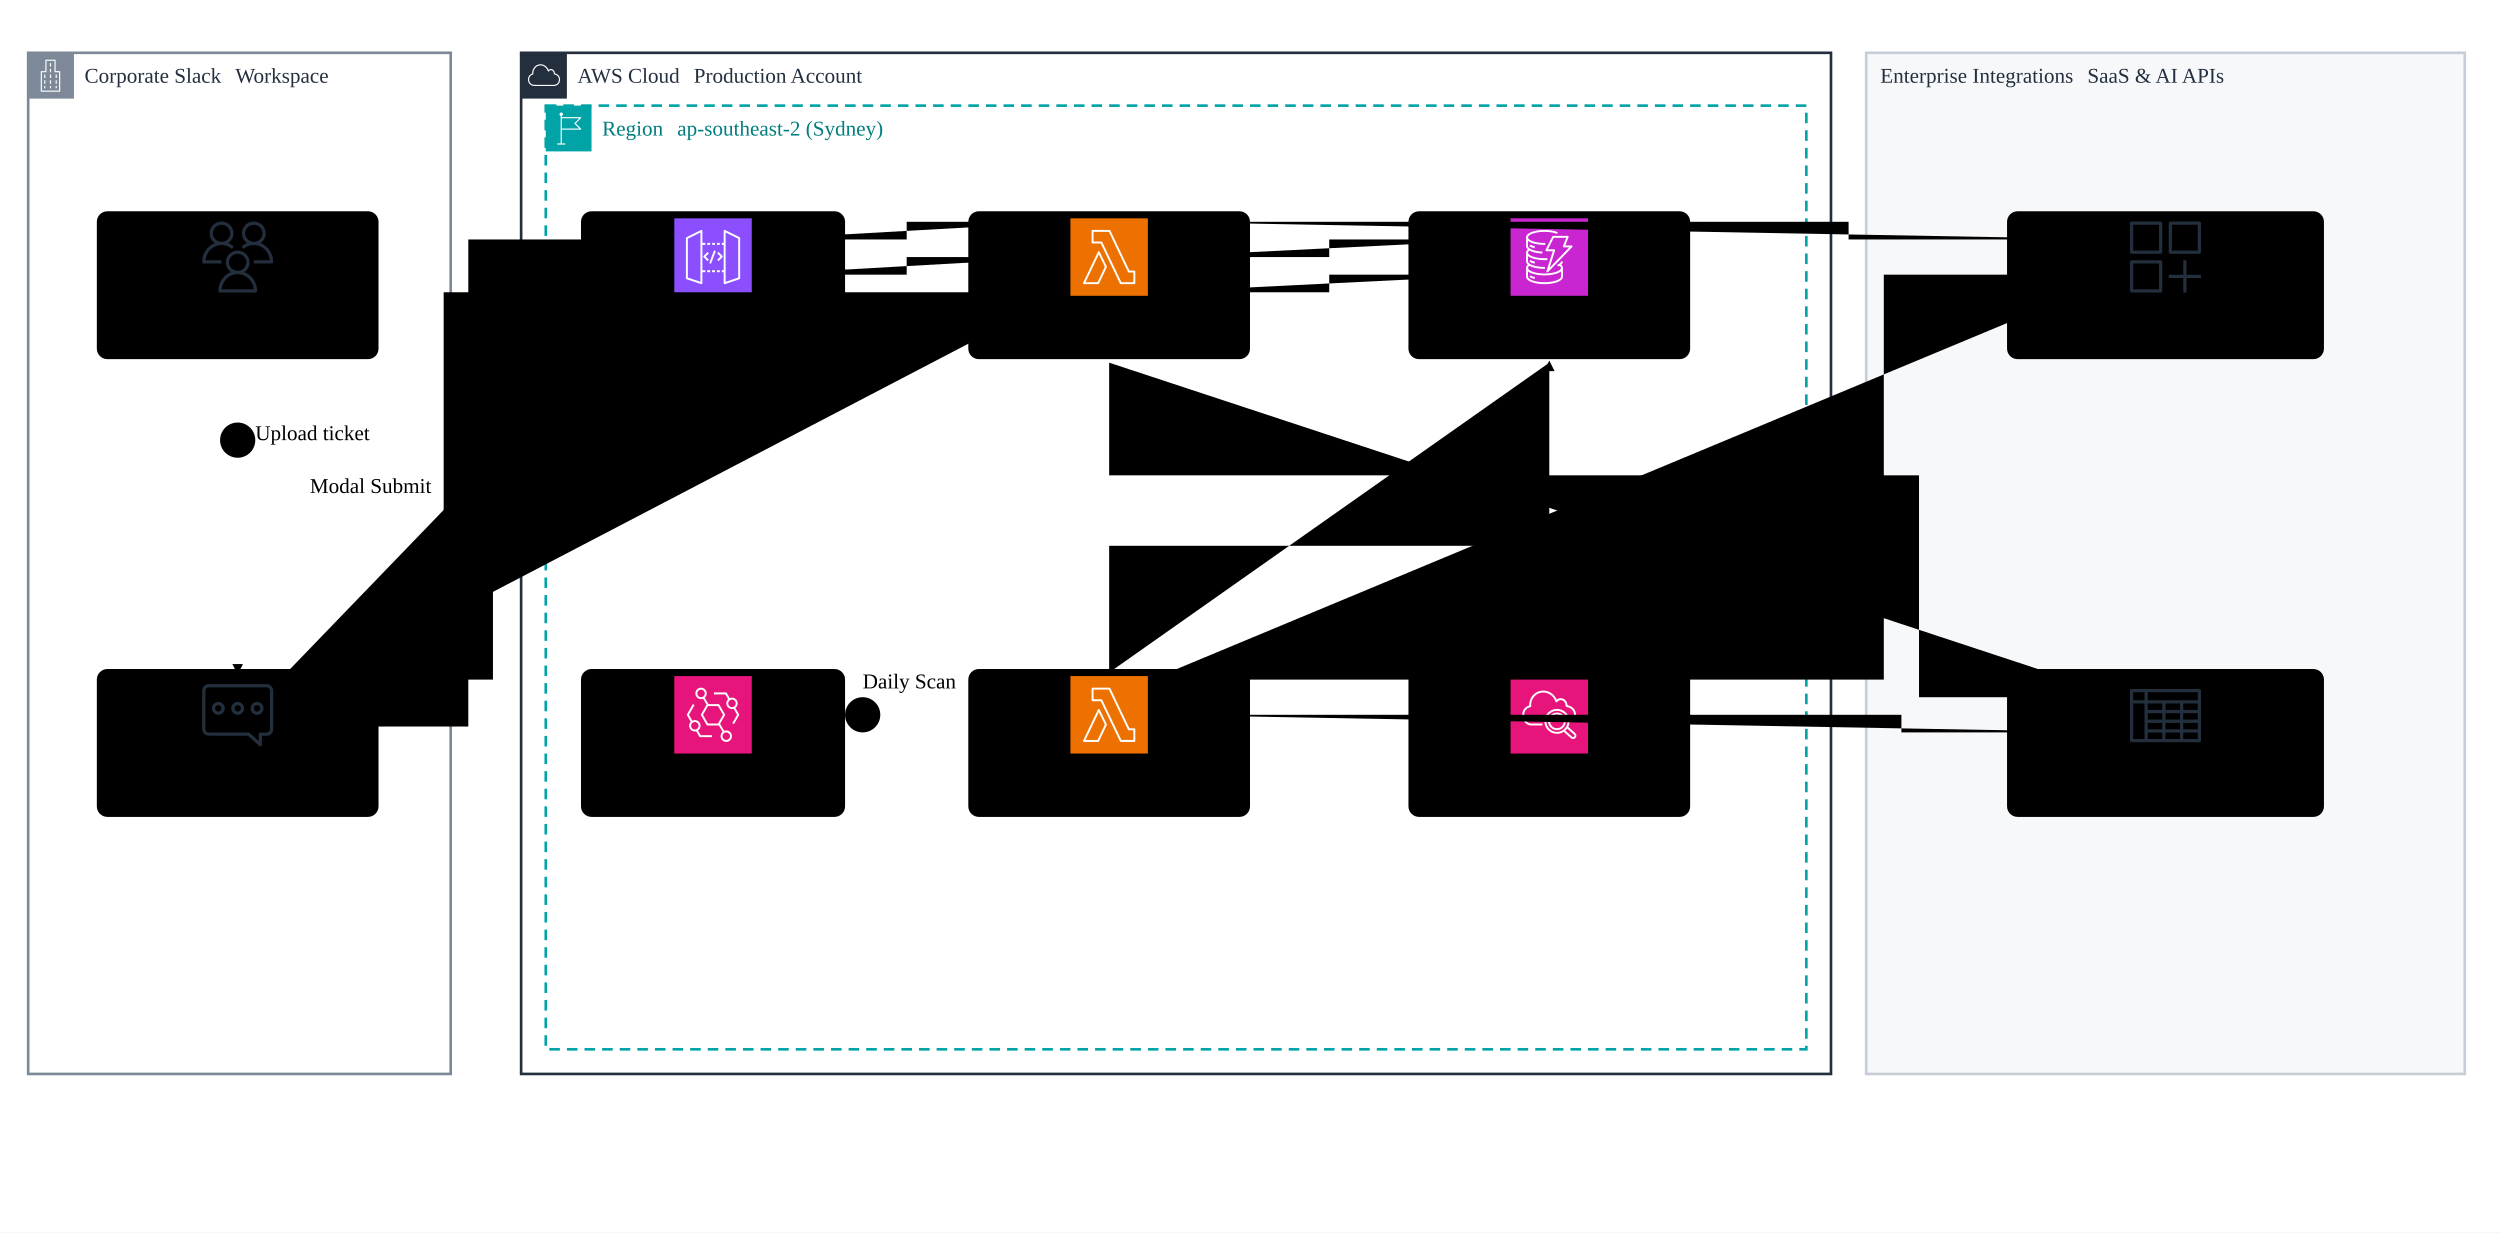
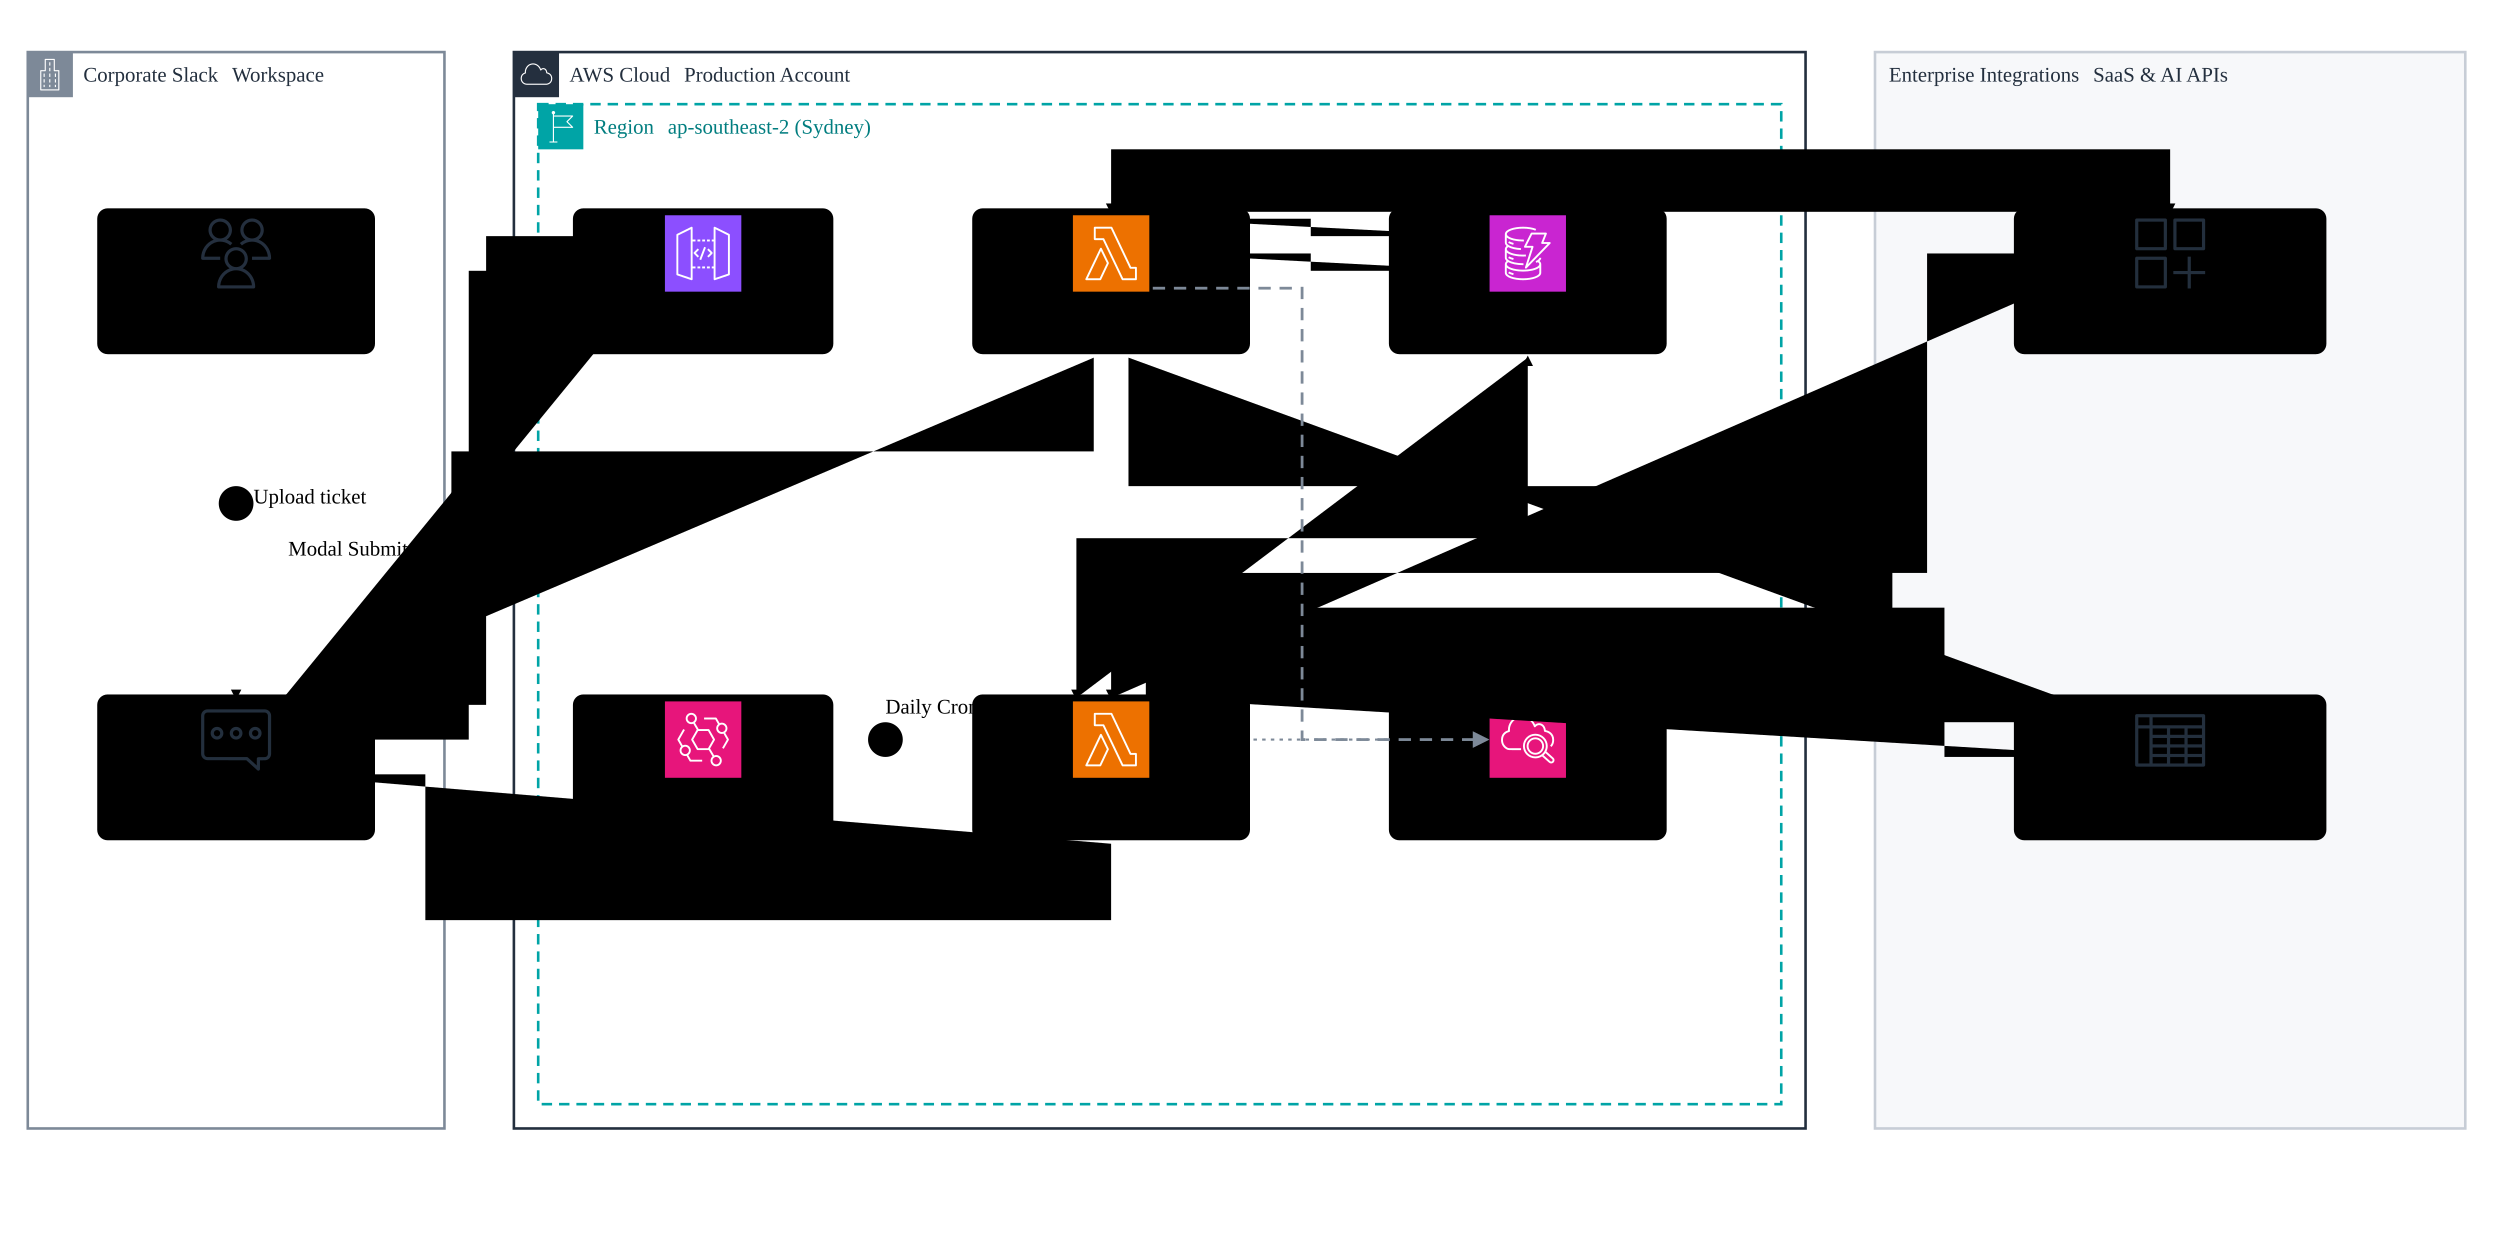
- <svg xmlns="http://www.w3.org/2000/svg" id="dia" viewBox="0 0 1420 700" role="group" aria-label="Smart Travel Assistant - AWS Serverless Architecture">
+ <svg xmlns="http://www.w3.org/2000/svg" id="dia" viewBox="0 0 1440 720" role="group" aria-label="Smart Travel Assistant - AWS Serverless Architecture">
  <defs>
    <symbol id="i-group-corporate-data-center" viewBox="0 0 40 40">
      <g stroke="none" stroke-width="1" fill="none" fill-rule="evenodd">
        <rect fill="#7D8998" x="0" y="0" width="40" height="40" />
        <path d="M12,17 L15.5,17 C15.776,17 16,16.776 16,16.5 L16,7 L23,7 L23,16.5 C23,16.776 23.224,17 23.5,17 L27,17 L27,33 L12,33 L12,17 Z M28,33.5 L28,16.5 C28,16.224 27.776,16 27.5,16 L24,16 L24,6.5 C24,6.224 23.776,6 23.5,6 L15.5,6 C15.224,6 15,6.224 15,6.5 L15,16 L11.5,16 C11.224,16 11,16.224 11,16.5 L11,33.5 C11,33.776 11.224,34 11.5,34 L27.5,34 C27.776,34 28,33.776 28,33.5 L28,33.5 Z M24,31 L25,31 L25,29 L24,29 L24,31 Z M19,31 L20,31 L20,29 L19,29 L19,31 Z M14,31 L15,31 L15,29 L14,29 L14,31 Z M24,27 L25,27 L25,24 L24,24 L24,27 Z M19,27 L20,27 L20,24 L19,24 L19,27 Z M14,27 L15,27 L15,24 L14,24 L14,27 Z M24,22 L25,22 L25,19 L24,19 L24,22 Z M19,12 L20,12 L20,9 L19,9 L19,12 Z M19,17 L20,17 L20,14 L19,14 L19,17 Z M19,22 L20,22 L20,19 L19,19 L19,22 Z M14,22 L15,22 L15,19 L14,19 L14,22 Z" fill="#FFFFFF" />
      </g>
    </symbol>
    <symbol id="i-group-aws-cloud" viewBox="0 0 40 40">
      <g stroke="none" stroke-width="1" fill="none" fill-rule="evenodd">
        <rect fill="#242F3E" x="0" y="0" width="40" height="40" />
        <path d="M28.993,27.995 L11.487,27.976 C9.121,27.974 7.154,26.129 7.012,23.775 C7.004,23.652 7,23.526 7,23.397 C7,20.299 9.091,19.287 10.337,18.959 C10.577,18.896 10.735,18.666 10.707,18.419 C10.676,18.149 10.659,17.875 10.659,17.596 C10.659,15.132 12.308,12.482 14.415,11.563 C15.359,11.15 16.232,10.986 17.023,10.986 C19.276,10.986 20.867,12.315 21.561,13.033 C22.329,13.826 22.927,14.838 23.34,16.042 C23.4,16.219 23.555,16.347 23.74,16.374 C23.918,16.401 24.109,16.323 24.219,16.171 C24.807,15.35 25.766,14.982 26.659,15.239 C27.782,15.56 28.516,16.727 28.62,18.307 C28.578,18.576 28.759,18.829 29.027,18.877 C30.222,19.089 33,19.957 33,23.44 C33,27.589 29.114,27.982 28.993,27.995 M29.594,17.974 C29.379,16.067 28.4,14.696 26.934,14.278 C25.899,13.982 24.811,14.245 23.989,14.95 C23.553,13.936 22.979,13.06 22.28,12.338 C20.023,10.005 16.933,9.372 14.014,10.646 C11.531,11.73 9.659,14.718 9.659,17.596 C9.659,17.77 9.665,17.943 9.676,18.114 C8.319,18.573 6,19.875 6,23.397 C6,23.549 6.004,23.696 6.014,23.838 C6.188,26.716 8.593,28.973 11.486,28.976 L29.034,28.993 C29.084,28.989 34,28.519 34,23.44 C34,19.502 31.003,18.314 29.594,17.974" fill="#FFFFFF" />
      </g>
    </symbol>
    <symbol id="i-group-region" viewBox="0 0 40 40">
      <g stroke="none" stroke-width="1" fill="none" fill-rule="evenodd">
        <rect fill="#00A4A6" x="0" y="0" width="40" height="40" />
        <path d="M14,20.026 L14,11.026 L29.293,11.026 L25.146,15.172 C24.951,15.368 24.951,15.684 25.146,15.88 L29.293,20.026 L14,20.026 Z M26.207,15.526 L30.854,10.88 C30.996,10.736 31.039,10.522 30.962,10.335 C30.885,10.148 30.702,10.026 30.5,10.026 L14,10.026 L14,8.97 C14.596,8.76 15.026,8.198 15.026,7.531 C15.026,6.687 14.34,6 13.495,6 C12.65,6 11.963,6.687 11.963,7.531 C11.963,8.201 12.398,8.766 13,8.973 L13,33.026 L10,33.026 L10,34.026 L17,34.026 L17,33.026 L14,33.026 L14,21.026 L30.5,21.026 C30.702,21.026 30.885,20.904 30.962,20.717 C31.039,20.53 30.996,20.316 30.854,20.172 L26.207,15.526 Z" fill="#FFFFFF" />
      </g>
    </symbol>
    <symbol id="i-res-users" viewBox="0 0 48 48">
      <g stroke="none" stroke-width="1" fill="none" fill-rule="evenodd">
        <path d="M28.639,9.286 C28.639,6.371 31.052,4 34.019,4 C36.985,4 39.397,6.371 39.397,9.286 C39.397,12.201 36.985,14.572 34.019,14.572 C31.052,14.572 28.639,12.201 28.639,9.286 L28.639,9.286 Z M40.163,16.334 C39.516,15.932 38.833,15.6 38.128,15.333 C40.098,14.023 41.397,11.802 41.397,9.286 C41.397,5.269 38.087,2 34.019,2 C29.95,2 26.639,5.269 26.639,9.286 C26.639,11.796 27.932,14.014 29.895,15.325 C28.614,15.808 27.41,16.515 26.349,17.425 L27.652,18.943 C29.434,17.414 31.689,16.572 34,16.572 C35.802,16.572 37.569,17.077 39.109,18.033 C41.849,19.735 43.647,22.725 43.953,26 L34,26 L34,28 L45,28 C45.553,28 46,27.553 46,27 C46,22.657 43.764,18.57 40.163,16.334 L40.163,16.334 Z M8.639,9.286 C8.639,6.371 11.052,4 14.019,4 C16.985,4 19.397,6.371 19.397,9.286 C19.397,12.201 16.985,14.572 14.019,14.572 C11.052,14.572 8.639,12.201 8.639,9.286 L8.639,9.286 Z M14,26 L4.046,26 C4.53,20.717 8.81,16.572 14,16.572 C15.802,16.572 17.569,17.077 19.109,18.033 C19.541,18.302 19.958,18.608 20.349,18.943 L21.652,17.426 C21.184,17.024 20.684,16.657 20.163,16.334 C19.516,15.932 18.833,15.6 18.128,15.333 C20.098,14.023 21.397,11.802 21.397,9.286 C21.397,5.269 18.087,2 14.019,2 C9.95,2 6.639,5.269 6.639,9.286 C6.639,11.801 7.937,14.023 9.907,15.332 C5.302,17.071 2,21.638 2,27 C2,27.553 2.448,28 3,28 L14,28 L14,26 Z M14.046,44 C14.53,38.717 18.81,34.572 24,34.572 C25.802,34.572 27.569,35.077 29.109,36.033 C31.849,37.735 33.647,40.725 33.953,44 L14.046,44 Z M18.639,27.286 C18.639,24.371 21.052,22 24.019,22 C26.985,22 29.397,24.371 29.397,27.286 C29.397,30.201 26.985,32.572 24.019,32.572 C21.052,32.572 18.639,30.201 18.639,27.286 L18.639,27.286 Z M30.163,34.334 C29.516,33.932 28.833,33.6 28.128,33.333 C30.098,32.023 31.397,29.802 31.397,27.286 C31.397,23.269 28.087,20 24.019,20 C19.95,20 16.639,23.269 16.639,27.286 C16.639,29.801 17.937,32.023 19.907,33.332 C15.302,35.071 12,39.638 12,45 C12,45.553 12.448,46 13,46 L35,46 C35.553,46 36,45.553 36,45 C36,40.657 33.764,36.57 30.163,34.334 L30.163,34.334 Z" fill="#242F3E" />
      </g>
    </symbol>
    <symbol id="i-res-chat" viewBox="0 0 48 48">
      <g stroke="none" stroke-width="1" fill="none" fill-rule="evenodd">
        <path d="M36,22 C34.897,22 34,21.103 34,20 C34,18.897 34.897,18 36,18 C37.103,18 38,18.897 38,20 C38,21.103 37.103,22 36,22 L36,22 Z M36,16 C33.794,16 32,17.794 32,20 C32,22.206 33.794,24 36,24 C38.206,24 40,22.206 40,20 C40,17.794 38.206,16 36,16 L36,16 Z M24,22 C22.897,22 22,21.103 22,20 C22,18.897 22.897,18 24,18 C25.103,18 26,18.897 26,20 C26,21.103 25.103,22 24,22 L24,22 Z M24,16 C21.794,16 20,17.794 20,20 C20,22.206 21.794,24 24,24 C26.206,24 28,22.206 28,20 C28,17.794 26.206,16 24,16 L24,16 Z M12,22 C10.897,22 10,21.103 10,20 C10,18.897 10.897,18 12,18 C13.103,18 14,18.897 14,20 C14,21.103 13.103,22 12,22 L12,22 Z M12,16 C9.794,16 8,17.794 8,20 C8,22.206 9.794,24 12,24 C14.206,24 16,22.206 16,20 C16,17.794 14.206,16 12,16 L12,16 Z M44,32.95 C44,34.081 43.163,35 42.121,35 L37.988,35.051 C37.44,35.058 37,35.504 37,36.051 L37,40.289 L31.455,35.259 C31.271,35.093 31.033,35 30.785,35 L6,35 C4.831,35 4,34.031 4,32.904 L4,9.029 C4,7.91 4.91,7 6.029,7 L41.971,7 C43.09,7 44,7.91 44,9.029 L44,32.95 Z M41.971,5 L6.029,5 C3.807,5 2,6.807 2,9.029 L2,32.904 C2,35.134 3.848,36.949 6.118,36.949 L30.396,36.999 L37.328,43.287 C37.516,43.458 37.756,43.546 38,43.546 C38.137,43.546 38.275,43.518 38.405,43.46 C38.767,43.3 39,42.942 39,42.546 L39,37.039 L42.133,37 C44.265,37 46,35.183 46,32.95 L46,9.029 C46,6.807 44.193,5 41.971,5 L41.971,5 Z" fill="#232F3D" />
      </g>
    </symbol>
    <symbol id="i-amazon-api-gateway" viewBox="0 0 80 80">
      <g>
        <g>
          <rect width="80" height="80" fill="#8C4FFF" />
        </g>
        <g>
          <path fill-rule="evenodd" clip-rule="evenodd" d="M34.065 55.632H37V53.615H34.065V55.632ZM39 55.632H42V53.615H39V55.632ZM27 14.63L14 21.082V61.193L27 65.59V14.63ZM29 27.393V53.615H32V55.632H29V66.992C29 67.316 28.845 67.621 28.584 67.81C28.412 67.936 28.207 68 28 68C27.894 68 27.786 67.983 27.682 67.948L12.682 62.876C12.274 62.737 12 62.352 12 61.92V20.454C12 20.07 12.217 19.718 12.559 19.549L27.559 12.104C27.868 11.95 28.235 11.968 28.528 12.152C28.821 12.336 29 12.66 29 13.009V25.376H32V27.393H29ZM44 55.632H47V53.615H44V55.632ZM44.065 27.393H47V25.376H44.065V27.393ZM39.065 27.393H42V25.376H39.065V27.393ZM34.065 27.393H37V25.376H34.065V27.393ZM66 21.082L53 14.63V65.59L66 61.193V21.082ZM68 61.92C68 62.352 67.726 62.737 67.318 62.876L52.318 67.948C52.214 67.983 52.106 68 52 68C51.793 68 51.588 67.936 51.416 67.81C51.155 67.621 51 67.316 51 66.992V55.632H49.065V53.615H51V27.393H49.065V25.376H51V13.009C51 12.66 51.179 12.336 51.472 12.152C51.765 11.968 52.131 11.95 52.441 12.104L67.441 19.549C67.783 19.718 68 20.07 68 20.454V61.92ZM42.934 33.807L41.066 33.083L36.066 46.194L37.934 46.918L42.934 33.807ZM49.707 40.209C50.098 39.815 50.098 39.176 49.707 38.783L45.707 34.749L44.293 36.175L47.586 39.496L44.293 42.817L45.707 44.243L49.707 40.209ZM34.293 44.243L30.293 40.209C29.902 39.815 29.902 39.176 30.293 38.783L34.293 34.749L35.707 36.175L32.414 39.496L35.707 42.817L34.293 44.243Z" fill="white" />
        </g>
      </g>
    </symbol>
    <symbol id="i-amazon-eventbridge" viewBox="0 0 80 80">
      <g stroke="none" stroke-width="1" fill="none" fill-rule="evenodd">
        <g fill="#E7157B">
          <rect x="0" y="0" width="80" height="80" />
        </g>
        <path d="M53.657,66 C51.514,66 49.77,64.247 49.77,62.091 C49.77,59.935 51.514,58.182 53.657,58.182 C55.8,58.182 57.544,59.935 57.544,62.091 C57.544,64.247 55.8,66 53.657,66 L53.657,66 Z M45.133,49 L34.798,49 L29.63,40 L34.798,31 L45.133,31 L50.3,40 L45.133,49 Z M27.621,21.818 C25.478,21.818 23.734,20.065 23.734,17.909 C23.734,15.753 25.478,14 27.621,14 C29.765,14 31.509,15.753 31.509,17.909 C31.509,20.065 29.765,21.818 27.621,21.818 L27.621,21.818 Z M53.657,56.182 C52.919,56.182 52.215,56.325 51.564,56.576 L47.34,49.41 L47.117,49.543 L52.309,40.5 C52.486,40.19 52.486,39.81 52.309,39.5 L46.568,29.5 C46.39,29.19 46.061,29 45.706,29 L35.258,29 L35.299,28.976 L31.427,22.404 C32.692,21.32 33.498,19.708 33.498,17.909 C33.498,14.651 30.862,12 27.621,12 C24.381,12 21.745,14.651 21.745,17.909 C21.745,21.167 24.381,23.818 27.621,23.818 C28.36,23.818 29.064,23.675 29.715,23.424 L33.33,29.557 L27.62,39.5 C27.443,39.81 27.443,40.19 27.62,40.5 L33.363,50.5 C33.541,50.81 33.869,51 34.224,51 L45.706,51 C45.789,51 45.87,50.987 45.947,50.968 L49.852,57.596 C48.586,58.68 47.781,60.292 47.781,62.091 C47.781,65.349 50.416,68 53.657,68 C56.898,68 59.533,65.349 59.533,62.091 C59.533,58.833 56.898,56.182 53.657,56.182 L53.657,56.182 Z M59.584,32.104 C57.441,32.104 55.698,30.351 55.698,28.195 C55.698,26.039 57.441,24.286 59.584,24.286 C61.727,24.286 63.472,26.039 63.472,28.195 C63.472,30.351 61.727,32.104 59.584,32.104 L59.584,32.104 Z M66.867,39.5 L63.092,32.925 C64.527,31.846 65.46,30.13 65.46,28.195 C65.46,24.937 62.825,22.286 59.584,22.286 C58.76,22.286 57.974,22.459 57.261,22.77 L54.184,17.409 C54.007,17.1 53.678,16.909 53.323,16.909 L40.995,16.909 L40.995,18.909 L52.749,18.909 L55.596,23.869 C54.438,24.949 53.709,26.486 53.709,28.195 C53.709,31.453 56.345,34.104 59.584,34.104 C60.188,34.104 60.772,34.011 61.321,33.84 L64.858,40 L59.892,48.648 L61.614,49.648 L66.867,40.5 C67.044,40.19 67.044,39.81 66.867,39.5 L66.867,39.5 Z M21.229,55.247 C19.085,55.247 17.341,53.493 17.341,51.338 C17.341,49.182 19.085,47.429 21.229,47.429 C23.372,47.429 25.116,49.182 25.116,51.338 C25.116,53.493 23.372,55.247 21.229,55.247 L21.229,55.247 Z M24.477,56.258 C26.059,55.198 27.105,53.389 27.105,51.338 C27.105,48.08 24.469,45.429 21.229,45.429 C20.29,45.429 19.406,45.657 18.619,46.052 L15.143,40 L20.902,29.971 L19.179,28.971 L13.133,39.5 C12.956,39.81 12.956,40.19 13.133,40.5 L17.005,47.24 C15.983,48.304 15.352,49.747 15.352,51.338 C15.352,54.596 17.988,57.247 21.229,57.247 C21.717,57.247 22.19,57.18 22.644,57.066 L25.816,62.591 C25.994,62.9 26.322,63.091 26.677,63.091 L39.006,63.091 L39.006,61.091 L27.251,61.091 L24.477,56.258 Z" fill="#FFFFFF" />
      </g>
    </symbol>
    <symbol id="i-aws-lambda" viewBox="0 0 80 80">
      <g stroke="none" stroke-width="1" fill="none" fill-rule="evenodd">
        <g fill="#ED7100">
          <rect x="0" y="0" width="80" height="80" />
        </g>
        <path d="M28.008,66 L15.591,66 L29.324,37.296 L35.546,50.106 L28.008,66 Z M30.22,34.553 C30.051,34.208 29.7,33.989 29.318,33.989 L29.315,33.989 C28.929,33.99 28.578,34.211 28.412,34.558 L13.098,66.569 C12.95,66.879 12.971,67.243 13.155,67.534 C13.337,67.824 13.658,68 14.002,68 L28.642,68 C29.03,68 29.382,67.777 29.548,67.428 L37.564,50.528 C37.693,50.254 37.692,49.937 37.559,49.665 L30.22,34.553 Z M64.995,66 L52.659,66 L32.867,24.57 C32.701,24.222 32.349,24 31.962,24 L23.89,24 L23.899,14 L39.72,14 L59.42,55.429 C59.586,55.777 59.939,56 60.326,56 L64.995,56 L64.995,66 Z M65.998,54 L60.96,54 L41.259,12.571 C41.094,12.223 40.741,12 40.353,12 L22.898,12 C22.345,12 21.896,12.447 21.895,12.999 L21.884,24.999 C21.884,25.265 21.989,25.519 22.178,25.707 C22.365,25.895 22.62,26 22.887,26 L31.329,26 L51.122,67.43 C51.289,67.778 51.639,68 52.026,68 L65.998,68 C66.552,68 67,67.552 67,67 L67,55 C67,54.448 66.552,54 65.998,54 L65.998,54 Z" fill="#FFFFFF" />
      </g>
    </symbol>
    <symbol id="i-amazon-dynamodb" viewBox="0 0 80 80">
      <g stroke="none" stroke-width="1" fill="none" fill-rule="evenodd">
        <g fill="#C925D1">
          <rect x="0" y="0" width="80" height="80" />
        </g>
        <path d="M52.086,54.85 C48.748,57.549 41.745,58.975 35.044,58.975 C28.342,58.975 21.337,57.548 18,54.849 L18,60.285 L18.001,60.285 C18.001,62.995 25,66.016 35.044,66.016 C45.08,66.016 52.075,62.999 52.086,60.29 L52.086,54.85 Z M52.087,44.522 L54.087,44.511 L54.087,44.522 C54.087,45.73 53.482,46.858 52.304,47.891 C53.732,49.147 54.087,50.38 54.087,51.258 C54.087,51.264 54.086,51.269 54.086,51.275 L54.086,60.285 L54.087,60.285 C54.087,65.295 44.275,68 35.044,68 C25.835,68 16.05,65.307 16.003,60.319 C16.003,60.314 16,60.309 16,60.304 L16,51.255 C16,51.253 16.002,51.25 16.002,51.247 C16.005,50.369 16.361,49.141 17.787,47.888 C16.37,46.636 16.01,45.415 16.001,44.544 L16.002,44.544 C16.002,44.54 16,44.537 16,44.533 L16,35.484 C16,35.481 16.002,35.478 16.002,35.475 C16.005,34.597 16.362,33.369 17.788,32.117 C16.37,30.865 16.01,29.643 16.001,28.773 L16.002,28.773 C16.002,28.769 16,28.765 16,28.761 L16,19.713 C16,19.71 16.002,19.707 16.002,19.704 C16.019,14.7 25.82,12 35.044,12 C40.255,12 45.261,12.828 48.778,14.272 L48.013,16.105 C44.73,14.757 40.003,13.984 35.044,13.984 C25,13.984 18.001,17.005 18.001,19.717 C18.001,22.429 25,25.45 35.044,25.45 C35.315,25.453 35.58,25.45 35.848,25.44 L35.932,27.422 C35.636,27.434 35.34,27.434 35.044,27.434 C28.342,27.434 21.337,26.007 18,23.308 L18,28.74 L18.001,28.74 L18.001,28.763 C18.011,29.803 19.078,30.712 19.972,31.289 C22.662,33.004 27.482,34.175 32.857,34.418 L32.766,36.4 C27.321,36.153 22.553,35.023 19.484,33.292 C18.728,33.857 18.001,34.622 18.001,35.489 C18.001,38.2 25,41.221 35.044,41.221 C36.029,41.221 37.007,41.189 37.952,41.123 L38.091,43.102 C37.101,43.17 36.075,43.205 35.044,43.205 C28.342,43.205 21.337,41.778 18,39.079 L18,44.511 L18.001,44.511 C18.011,45.575 19.078,46.482 19.972,47.06 C23.048,49.023 28.824,50.245 35.044,50.245 L35.484,50.245 L35.484,52.229 L35.044,52.229 C28.725,52.229 22.982,51.055 19.47,49.073 C18.718,49.637 18.001,50.398 18.001,51.258 C18.001,53.97 25,56.992 35.044,56.992 C45.08,56.992 52.075,53.974 52.086,51.265 L52.086,51.255 L52.086,51.254 C52.084,50.392 51.364,49.631 50.61,49.067 C50.122,49.344 49.599,49.61 49.004,49.855 L48.238,48.022 C48.964,47.724 49.594,47.402 50.111,47.062 C51.013,46.474 52.087,45.555 52.087,44.522 L52.087,44.522 Z M60.653,30.017 L55.049,30.017 C54.718,30.017 54.407,29.854 54.222,29.582 C54.035,29.31 53.997,28.964 54.119,28.66 L57.528,20.138 L44.619,20.138 L38.619,32.04 L45.001,32.04 C45.32,32.04 45.62,32.192 45.809,32.447 C45.996,32.703 46.051,33.031 45.954,33.333 L40.258,51.089 L60.653,30.017 Z M63.722,29.712 L38.723,55.54 C38.528,55.74 38.266,55.844 38.001,55.844 C37.825,55.844 37.648,55.799 37.49,55.705 C37.09,55.469 36.907,54.992 37.048,54.552 L43.634,34.024 L37.001,34.024 C36.654,34.024 36.333,33.846 36.15,33.554 C35.968,33.261 35.951,32.896 36.107,32.589 L43.107,18.703 C43.276,18.367 43.622,18.154 44.001,18.154 L59.001,18.154 C59.332,18.154 59.643,18.318 59.828,18.589 C60.015,18.862 60.053,19.207 59.931,19.512 L56.522,28.033 L63,28.033 C63.4,28.033 63.763,28.271 63.92,28.636 C64.077,29.002 63.999,29.426 63.722,29.712 L63.722,29.712 Z M19.455,60.674 C20.872,61.473 22.656,62.144 24.757,62.668 L25.245,60.744 C23.346,60.271 21.686,59.65 20.443,58.95 L19.455,60.674 Z M24.757,46.799 L25.245,44.875 C23.346,44.401 21.686,43.78 20.443,43.08 L19.455,44.805 C20.872,45.603 22.655,46.275 24.757,46.799 L24.757,46.799 Z M19.455,28.936 L20.443,27.211 C21.684,27.911 23.345,28.531 25.245,29.006 L24.757,30.929 C22.653,30.404 20.87,29.733 19.455,28.936 L19.455,28.936 Z" fill="#FFFFFF" />
      </g>
    </symbol>
    <symbol id="i-amazon-cloudwatch" viewBox="0 0 80 80">
      <g stroke="none" stroke-width="1" fill="none" fill-rule="evenodd">
        <g fill="#E7157B">
          <rect x="0" y="0" width="80" height="80" />
        </g>
        <path d="M55.059,46.777 C55.059,42.868 51.858,39.688 47.922,39.688 C43.987,39.688 40.786,42.868 40.786,46.777 C40.786,50.687 43.987,53.867 47.922,53.867 C51.858,53.867 55.059,50.687 55.059,46.777 M57.07,46.777 C57.07,51.788 52.966,55.864 47.922,55.864 C42.879,55.864 38.775,51.788 38.775,46.777 C38.775,41.767 42.879,37.691 47.922,37.691 C52.966,37.691 57.07,41.767 57.07,46.777 M65.51,60.474 L58.501,54.203 C57.935,54.994 57.281,55.717 56.554,56.363 L63.552,62.633 C64.15,63.169 65.078,63.119 65.618,62.526 C66.155,61.932 66.107,61.011 65.51,60.474 M47.922,57.662 C53.965,57.662 58.88,52.779 58.88,46.777 C58.88,40.775 53.965,35.893 47.922,35.893 C41.881,35.893 36.965,40.775 36.965,46.777 C36.965,52.779 41.881,57.662 47.922,57.662 M67.112,63.863 C66.426,64.617 65.478,65 64.529,65 C63.7,65 62.87,64.708 62.207,64.117 L54.931,57.599 C52.907,58.897 50.506,59.659 47.922,59.659 C40.772,59.659 34.955,53.88 34.955,46.777 C34.955,39.675 40.772,33.896 47.922,33.896 C55.073,33.896 60.891,39.675 60.891,46.777 C60.891,48.815 60.399,50.737 59.547,52.451 L66.856,58.991 C68.275,60.266 68.39,62.45 67.112,63.863 M21.28,29.393 C21.28,29.912 21.312,30.429 21.374,30.929 C21.409,31.214 21.321,31.498 21.13,31.713 C20.978,31.884 20.774,31.997 20.551,32.035 C18.079,32.669 14.01,34.588 14.01,40.346 C14.01,44.693 16.424,47.093 18.45,48.341 C19.141,48.774 19.959,49.005 20.823,49.014 L32.945,49.025 L32.943,51.022 L20.812,51.011 C19.566,50.998 18.384,50.661 17.384,50.035 C15.377,48.797 12,45.89 12,40.346 C12,33.662 16.6,31.192 19.3,30.319 C19.28,30.012 19.27,29.702 19.27,29.393 C19.27,23.932 22.998,18.27 27.942,16.222 C33.724,13.815 39.85,15.008 44.326,19.411 C45.714,20.775 46.855,22.432 47.73,24.348 C48.906,23.38 50.356,22.846 51.884,22.846 C54.886,22.846 58.266,25.11 58.868,30.061 C61.68,30.705 67.621,32.955 67.621,40.423 C67.621,43.404 66.68,45.867 64.823,47.742 L63.39,46.341 C64.863,44.853 65.61,42.862 65.61,40.423 C65.61,33.891 60.106,32.266 57.737,31.872 C57.468,31.827 57.23,31.675 57.076,31.452 C56.926,31.236 56.869,30.971 56.914,30.715 C56.585,26.66 54.161,24.843 51.884,24.843 C50.447,24.843 49.1,25.538 48.187,26.75 C47.965,27.044 47.604,27.194 47.234,27.14 C46.87,27.086 46.563,26.836 46.437,26.492 C45.614,24.226 44.428,22.321 42.912,20.831 C39.033,17.015 33.728,15.981 28.717,18.065 C24.546,19.792 21.28,24.767 21.28,29.393" fill="#FFFFFF" />
      </g>
    </symbol>
    <symbol id="i-res-generic-application" viewBox="0 0 48 48">
      <g stroke="none" stroke-width="1" fill="none" fill-rule="evenodd">
        <path d="M37,35 L46,35 L46,37 L37,37 L37,46 L35,46 L35,37 L26,37 L26,35 L35,35 L35,26 L37,26 L37,35 Z M4,44 L20,44 L20,28 L4,28 L4,44 Z M21,26 L3,26 C2.447,26 2,26.448 2,27 L2,45 C2,45.552 2.447,46 3,46 L21,46 C21.553,46 22,45.552 22,45 L22,27 C22,26.448 21.553,26 21,26 L21,26 Z M28,20 L44,20 L44,4 L28,4 L28,20 Z M45,2 L27,2 C26.447,2 26,2.448 26,3 L26,21 C26,21.552 26.447,22 27,22 L45,22 C45.553,22 46,21.552 46,21 L46,3 C46,2.448 45.553,2 45,2 L45,2 Z M4,20 L20,20 L20,4 L4,4 L4,20 Z M21,2 L3,2 C2.447,2 2,2.448 2,3 L2,21 C2,21.552 2.447,22 3,22 L21,22 C21.553,22 22,21.552 22,21 L22,3 C22,2.448 21.553,2 21,2 L21,2 Z" fill="#232F3D" />
      </g>
    </symbol>
    <symbol id="i-res-data-table" viewBox="0 0 48 48">
      <g stroke="none" stroke-width="1" fill="none" fill-rule="evenodd">
        <path d="M13,15 L44,15 L44,10 L13,10 L13,15 Z M35,21 L44,21 L44,17 L35,17 L35,21 Z M35,27 L44,27 L44,23 L35,23 L35,27 Z M35,33 L44,33 L44,29 L35,29 L35,33 Z M35,39 L44,39 L44,35 L35,35 L35,39 Z M13,21 L22,21 L22,17 L13,17 L13,21 Z M24,21 L33,21 L33,17 L24,17 L24,21 Z M24,27 L33,27 L33,23 L24,23 L24,27 Z M24,33 L33,33 L33,29 L24,29 L24,33 Z M24,39 L33,39 L33,35 L24,35 L24,39 Z M13,39 L22,39 L22,35 L13,35 L13,39 Z M13,27 L22,27 L22,23 L13,23 L13,27 Z M13,33 L22,33 L22,29 L13,29 L13,33 Z M4,39 L11,39 L11,17 L4,17 L4,39 Z M4,15 L11,15 L11,10 L4,10 L4,15 Z M45,8 L3,8 C2.447,8 2,8.448 2,9 L2,40 C2,40.552 2.447,41 3,41 L45,41 C45.553,41 46,40.552 46,40 L46,9 C46,8.448 45.553,8 45,8 L45,8 Z" fill="#232F3D" />
      </g>
    </symbol>
    <marker id="m-ocr" viewBox="0 0 10 10" refX="8" refY="5" markerWidth="6" markerHeight="6" orient="auto-start-reverse">
      <path d="M0 0 L10 5 L0 10 z" class="mk-ocr" />
    </marker>
    <marker id="m-confirm" viewBox="0 0 10 10" refX="8" refY="5" markerWidth="6" markerHeight="6" orient="auto-start-reverse">
      <path d="M0 0 L10 5 L0 10 z" class="mk-confirm" />
    </marker>
    <marker id="m-remind" viewBox="0 0 10 10" refX="8" refY="5" markerWidth="6" markerHeight="6" orient="auto-start-reverse">
      <path d="M0 0 L10 5 L0 10 z" class="mk-remind" />
    </marker>
+     <marker id="m-plain" viewBox="0 0 10 10" refX="8" refY="5" markerWidth="6" markerHeight="6" orient="auto-start-reverse">
+       <path d="M0 0 L10 5 L0 10 z" fill="#7D8998" />
+     </marker>
  </defs>
-   <rect width="1420" height="700" fill="#FFFFFF" />
-   <rect class="grp" x="16" y="30" width="240" height="580" fill="none" stroke="#7D8998" stroke-width="1.5" />
+   <rect width="1440" height="720" fill="#FFFFFF" />
+   <rect class="grp" x="16" y="30" width="240" height="620" fill="none" stroke="#7D8998" stroke-width="1.5" />
  <use href="#i-group-corporate-data-center" x="16" y="30" width="26" height="26" />
  <text class="gl" x="48" y="47" fill="#232F3E">Corporate Slack<tspan class="gs" dx="8">Workspace</tspan>
  </text>
-   <rect class="grp" x="296" y="30" width="744" height="580" fill="none" stroke="#232F3E" stroke-width="1.5" />
+   <rect class="grp" x="296" y="30" width="744" height="620" fill="none" stroke="#232F3E" stroke-width="1.5" />
  <use href="#i-group-aws-cloud" x="296" y="30" width="26" height="26" />
  <text class="gl" x="328" y="47" fill="#232F3E">AWS Cloud<tspan class="gs" dx="8">Production Account</tspan>
  </text>
-   <rect class="grp" x="310" y="60" width="716" height="536" fill="none" stroke="#00A4A6" stroke-width="1.5" stroke-dasharray="6 4" />
+   <rect class="grp" x="310" y="60" width="716" height="576" fill="none" stroke="#00A4A6" stroke-width="1.5" stroke-dasharray="6 4" />
  <use href="#i-group-region" x="310" y="60" width="26" height="26" />
  <text class="gl" x="342" y="77" fill="#007D7F">Region<tspan class="gs" dx="8">ap-southeast-2 (Sydney)</tspan>
  </text>
-   <rect class="grp" x="1060" y="30" width="340" height="580" fill="#F7F8FA" stroke="#C7CDD6" stroke-width="1.5" />
-   <text class="gl" x="1068" y="47" fill="#232F3E">Enterprise Integrations<tspan class="gs" dx="8">SaaS &amp; AI APIs</tspan>
-   </text>
+   <rect class="grp" x="1080" y="30" width="340" height="620" fill="#F7F8FA" stroke="#C7CDD6" stroke-width="1.5" />
+   <text class="gl" x="1088" y="47" fill="#232F3E">Enterprise Integrations<tspan class="gs" dx="8">SaaS &amp; AI APIs</tspan>
+   </text>
+   <line x1="662" y1="426" x2="858" y2="426" stroke="#7D8998" stroke-width="1.2" stroke-dasharray="2 3" />
  <g class="node" data-id="traveler" tabindex="0" role="button">
-     <rect class="hit" x="55" y="120" width="160" height="84" rx="6" />
-     <use href="#i-res-users" x="113" y="124" width="44" height="44" />
-     <text class="nl" x="135" y="183" text-anchor="middle">Business Travelers</text>
-     <text class="ns" x="135" y="196" text-anchor="middle">Employees &amp; Managers</text>
+     <rect class="hit" x="56" y="120" width="160" height="84" rx="6" />
+     <use href="#i-res-users" x="114" y="124" width="44" height="44" />
+     <text class="nl" x="136" y="183" text-anchor="middle">Business Travelers</text>
+     <text class="ns" x="136" y="196" text-anchor="middle">Employees &amp; Managers</text>
  </g>
  <g class="node" data-id="slack_app" tabindex="0" role="button">
-     <rect class="hit" x="55" y="380" width="160" height="84" rx="6" />
-     <use href="#i-res-chat" x="113" y="384" width="44" height="44" />
-     <text class="nl" x="135" y="443" text-anchor="middle">Slack Platform</text>
-     <text class="ns" x="135" y="456" text-anchor="middle">Channels &amp; Modals</text>
+     <rect class="hit" x="56" y="400" width="160" height="84" rx="6" />
+     <use href="#i-res-chat" x="114" y="404" width="44" height="44" />
+     <text class="nl" x="136" y="463" text-anchor="middle">Slack Platform</text>
+     <text class="ns" x="136" y="476" text-anchor="middle">Channels &amp; Modals</text>
  </g>
  <g class="node" data-id="apigw" tabindex="0" role="button">
    <rect class="hit" x="330" y="120" width="150" height="84" rx="6" />
    <use href="#i-amazon-api-gateway" x="383" y="124" width="44" height="44" />
    <text class="nl" x="405" y="183" text-anchor="middle">API Gateway</text>
    <text class="ns" x="405" y="196" text-anchor="middle">HTTP API v2</text>
  </g>
  <g class="node" data-id="eventbridge" tabindex="0" role="button">
-     <rect class="hit" x="330" y="380" width="150" height="84" rx="6" />
-     <use href="#i-amazon-eventbridge" x="383" y="384" width="44" height="44" />
-     <text class="nl" x="405" y="443" text-anchor="middle">EventBridge</text>
-     <text class="ns" x="405" y="456" text-anchor="middle">Daily Cron 08:00 AM</text>
+     <rect class="hit" x="330" y="400" width="150" height="84" rx="6" />
+     <use href="#i-amazon-eventbridge" x="383" y="404" width="44" height="44" />
+     <text class="nl" x="405" y="463" text-anchor="middle">EventBridge</text>
+     <text class="ns" x="405" y="476" text-anchor="middle">Daily Cron 08:00 AM</text>
  </g>
  <g class="node" data-id="slack_lambda" tabindex="0" role="button">
-     <rect class="hit" x="550" y="120" width="160" height="84" rx="6" />
-     <use href="#i-aws-lambda" x="608" y="124" width="44" height="44" />
-     <text class="nl" x="630" y="183" text-anchor="middle">Slack Handler</text>
-     <text class="ns" x="630" y="196" text-anchor="middle">Lambda Node.js 20.x</text>
+     <rect class="hit" x="560" y="120" width="160" height="84" rx="6" />
+     <use href="#i-aws-lambda" x="618" y="124" width="44" height="44" />
+     <text class="nl" x="640" y="183" text-anchor="middle">Slack Handler</text>
+     <text class="ns" x="640" y="196" text-anchor="middle">Lambda Node.js 20.x</text>
  </g>
  <g class="node" data-id="reminder_lambda" tabindex="0" role="button">
-     <rect class="hit" x="550" y="380" width="160" height="84" rx="6" />
-     <use href="#i-aws-lambda" x="608" y="384" width="44" height="44" />
-     <text class="nl" x="630" y="443" text-anchor="middle">Flight Reminder</text>
-     <text class="ns" x="630" y="456" text-anchor="middle">Lambda Node.js 20.x</text>
+     <rect class="hit" x="560" y="400" width="160" height="84" rx="6" />
+     <use href="#i-aws-lambda" x="618" y="404" width="44" height="44" />
+     <text class="nl" x="640" y="463" text-anchor="middle">Flight Reminder</text>
+     <text class="ns" x="640" y="476" text-anchor="middle">Lambda Node.js 20.x</text>
  </g>
  <g class="node" data-id="dynamodb" tabindex="0" role="button">
    <rect class="hit" x="800" y="120" width="160" height="84" rx="6" />
    <use href="#i-amazon-dynamodb" x="858" y="124" width="44" height="44" />
    <text class="nl" x="880" y="183" text-anchor="middle">DynamoDB</text>
    <text class="ns" x="880" y="196" text-anchor="middle">Table: TravelBookings</text>
  </g>
  <g class="node" data-id="cloudwatch" tabindex="0" role="button">
-     <rect class="hit" x="800" y="380" width="160" height="84" rx="6" />
-     <use href="#i-amazon-cloudwatch" x="858" y="384" width="44" height="44" />
-     <text class="nl" x="880" y="443" text-anchor="middle">CloudWatch</text>
-     <text class="ns" x="880" y="456" text-anchor="middle">Logs &amp; Alarms</text>
+     <rect class="hit" x="800" y="400" width="160" height="84" rx="6" />
+     <use href="#i-amazon-cloudwatch" x="858" y="404" width="44" height="44" />
+     <text class="nl" x="880" y="463" text-anchor="middle">CloudWatch</text>
+     <text class="ns" x="880" y="476" text-anchor="middle">Logs &amp; Alarms</text>
  </g>
  <g class="node" data-id="openrouter" tabindex="0" role="button">
-     <rect class="hit" x="1140" y="120" width="180" height="84" rx="6" />
-     <use href="#i-res-generic-application" x="1208" y="124" width="44" height="44" />
-     <text class="nl" x="1230" y="183" text-anchor="middle">OpenRouter AI</text>
-     <text class="ns" x="1230" y="196" text-anchor="middle">NVIDIA Nemotron VL</text>
+     <rect class="hit" x="1160" y="120" width="180" height="84" rx="6" />
+     <use href="#i-res-generic-application" x="1228" y="124" width="44" height="44" />
+     <text class="nl" x="1250" y="183" text-anchor="middle">OpenRouter AI</text>
+     <text class="ns" x="1250" y="196" text-anchor="middle">NVIDIA Nemotron VL</text>
  </g>
  <g class="node" data-id="gsheets" tabindex="0" role="button">
-     <rect class="hit" x="1140" y="380" width="180" height="84" rx="6" />
-     <use href="#i-res-data-table" x="1208" y="384" width="44" height="44" />
-     <text class="nl" x="1230" y="443" text-anchor="middle">Google Sheets</text>
-     <text class="ns" x="1230" y="456" text-anchor="middle">Tab: 23 Columns</text>
-   </g>
-   <path class="flow f-ocr" data-e="0" data-from="traveler" data-to="slack_app" d="M 135 206 V 382" marker-end="url(#m-ocr)" />
-   <path class="flow f-ocr" data-e="1" data-from="slack_app" data-to="apigw" d="M 159 412.667 H 266 V 136 H 381" marker-end="url(#m-ocr)" />
-   <path class="flow f-ocr" data-e="2" data-from="apigw" data-to="slack_lambda" d="M 429 136 H 515 V 126 H 606" marker-end="url(#m-ocr)" />
-   <path class="flow f-ocr" data-e="3" data-from="slack_lambda" data-to="openrouter" d="M 654 126 H 1050 V 136 H 1206" marker-start="url(#m-ocr)" marker-end="url(#m-ocr)" />
-   <path class="flow f-ocr" data-e="4" data-from="slack_lambda" data-to="dynamodb" d="M 654 146 H 755 V 136 H 856" marker-end="url(#m-ocr)" />
-   <path class="flow f-ocr" data-e="5" data-from="slack_lambda" data-to="slack_app" d="M 606 166 H 252 V 399.333 H 159" marker-end="url(#m-ocr)" />
-   <path class="flow f-confirm" data-e="6" data-from="slack_app" data-to="apigw" d="M 159 386 H 280 V 156 H 381" marker-end="url(#m-confirm)" />
-   <path class="flow f-confirm" data-e="7" data-from="apigw" data-to="slack_lambda" d="M 429 156 H 515 V 146 H 606" marker-end="url(#m-confirm)" />
-   <path class="flow f-confirm" data-e="8" data-from="slack_lambda" data-to="dynamodb" d="M 654 166 H 755 V 156 H 856" marker-end="url(#m-confirm)" />
-   <path class="flow f-confirm" data-e="9" data-from="slack_lambda" data-to="gsheets" d="M 630 206 V 270 H 1090 V 396 H 1206" marker-end="url(#m-confirm)" />
-   <path class="flow f-remind" data-e="10" data-from="eventbridge" data-to="reminder_lambda" d="M 429 406 H 515 H 515 H 606" marker-end="url(#m-remind)" />
-   <path class="flow f-remind" data-e="11" data-from="reminder_lambda" data-to="dynamodb" d="M 630 382 V 310 H 880 V 206" marker-end="url(#m-remind)" />
-   <path class="flow f-remind" data-e="12" data-from="reminder_lambda" data-to="openrouter" d="M 654 386 H 1070 V 156 H 1206" marker-start="url(#m-remind)" marker-end="url(#m-remind)" />
-   <path class="flow f-remind" data-e="13" data-from="reminder_lambda" data-to="gsheets" d="M 654 406 H 1080 V 416 H 1206" marker-end="url(#m-remind)" />
-   <path class="flow f-remind" data-e="14" data-from="reminder_lambda" data-to="slack_app" d="M 654 426 H 630 V 470 V 426 H 159" marker-end="url(#m-remind)" />
+     <rect class="hit" x="1160" y="400" width="180" height="84" rx="6" />
+     <use href="#i-res-data-table" x="1228" y="404" width="44" height="44" />
+     <text class="nl" x="1250" y="463" text-anchor="middle">Google Sheets</text>
+     <text class="ns" x="1250" y="476" text-anchor="middle">Tab: 23 Columns</text>
+   </g>
+   <path class="flow f-ocr" data-e="0" data-from="traveler" data-to="slack_app" d="M 136 206 V 402" marker-end="url(#m-ocr)" />
+   <path class="flow f-ocr" data-e="1" data-from="slack_app" data-to="apigw" d="M 160 406 H 280 V 136 H 381" marker-end="url(#m-ocr)" />
+   <path class="flow f-ocr" data-e="2" data-from="apigw" data-to="slack_lambda" d="M 429 136 H 520 H 520 H 616" marker-end="url(#m-ocr)" />
+   <path class="flow f-ocr" data-e="3" data-from="slack_lambda" data-to="openrouter" d="M 640 122 V 86 H 1250 V 122" marker-start="url(#m-ocr)" marker-end="url(#m-ocr)" />
+   <path class="flow f-ocr" data-e="4" data-from="slack_lambda" data-to="dynamodb" d="M 664 126 H 755 V 136 H 856" marker-end="url(#m-ocr)" />
+   <path class="flow f-ocr" data-e="5" data-from="slack_lambda" data-to="slack_app" d="M 630 206 V 260 H 260 V 406 H 160" marker-end="url(#m-ocr)" />
+   <path class="flow f-confirm" data-e="6" data-from="slack_app" data-to="apigw" d="M 160 426 H 270 V 156 H 381" marker-end="url(#m-confirm)" />
+   <path class="flow f-confirm" data-e="7" data-from="apigw" data-to="slack_lambda" d="M 429 156 H 520 H 520 H 616" marker-end="url(#m-confirm)" />
+   <path class="flow f-confirm" data-e="8" data-from="slack_lambda" data-to="dynamodb" d="M 664 146 H 755 V 156 H 856" marker-end="url(#m-confirm)" />
+   <path class="flow f-confirm" data-e="9" data-from="slack_lambda" data-to="gsheets" d="M 650 206 V 280 H 1090 V 416 H 1226" marker-end="url(#m-confirm)" />
+   <path class="flow f-remind" data-e="10" data-from="eventbridge" data-to="reminder_lambda" d="M 429 426 H 520 H 520 H 616" marker-end="url(#m-remind)" />
+   <path class="flow f-remind" data-e="11" data-from="reminder_lambda" data-to="dynamodb" d="M 620 402 V 310 H 880 V 206" marker-start="url(#m-remind)" marker-end="url(#m-remind)" />
+   <path class="flow f-remind" data-e="12" data-from="reminder_lambda" data-to="openrouter" d="M 640 402 V 330 H 1110 V 146 H 1226" marker-start="url(#m-remind)" marker-end="url(#m-remind)" />
+   <path class="flow f-remind" data-e="13" data-from="reminder_lambda" data-to="gsheets" d="M 660 402 V 350 H 1120 V 436 H 1226" marker-end="url(#m-remind)" />
+   <path class="flow f-remind" data-e="14" data-from="reminder_lambda" data-to="slack_app" d="M 640 486 V 530 H 245 V 446 H 160" marker-end="url(#m-remind)" />
+   <path class="plain" fill="none" stroke="#7D8998" stroke-width="1.6" d="M 664 166 H 750 V 426 H 856" marker-end="url(#m-plain)" stroke-dasharray="7.1 5.07" />
  <g class="flow f-ocr fl" data-e="0">
    <rect class="flbox" />
-     <text class="flabel c-ocr" x="145" y="250" text-anchor="start">Upload ticket</text>
+     <text class="flabel c-ocr" x="146" y="290" text-anchor="start">Upload ticket</text>
  </g>
  <g class="flow f-confirm fl" data-e="6">
    <rect class="flbox" />
-     <text class="flabel c-confirm" x="245" y="280" text-anchor="end">Modal Submit</text>
+     <text class="flabel c-confirm" x="235" y="320" text-anchor="end">Modal Submit</text>
  </g>
  <g class="flow f-remind fl" data-e="10">
    <rect class="flbox" />
-     <text class="flabel c-remind" x="490" y="391" text-anchor="start">Daily Scan</text>
+     <text class="flabel c-remind" x="510" y="411" text-anchor="start">Daily Cron</text>
  </g>
  <g class="flow f-ocr badge" data-e="0">
-     <circle cx="135" cy="250" r="10" class="b-ocr" />
-     <text x="135" y="254" text-anchor="middle" class="bt">1</text>
+     <circle cx="136" cy="290" r="10" class="b-ocr" />
+     <text x="136" y="294" text-anchor="middle" class="bt">1</text>
  </g>
  <g class="flow f-confirm badge" data-e="6">
-     <circle cx="280" cy="280" r="10" class="b-confirm" />
-     <text x="280" y="284" text-anchor="middle" class="bt">2</text>
+     <circle cx="270" cy="320" r="10" class="b-confirm" />
+     <text x="270" y="324" text-anchor="middle" class="bt">2</text>
  </g>
  <g class="flow f-remind badge" data-e="10">
-     <circle cx="490" cy="406" r="10" class="b-remind" />
-     <text x="490" y="410" text-anchor="middle" class="bt">3</text>
+     <circle cx="510" cy="426" r="10" class="b-remind" />
+     <text x="510" y="430" text-anchor="middle" class="bt">3</text>
  </g>
</svg>
